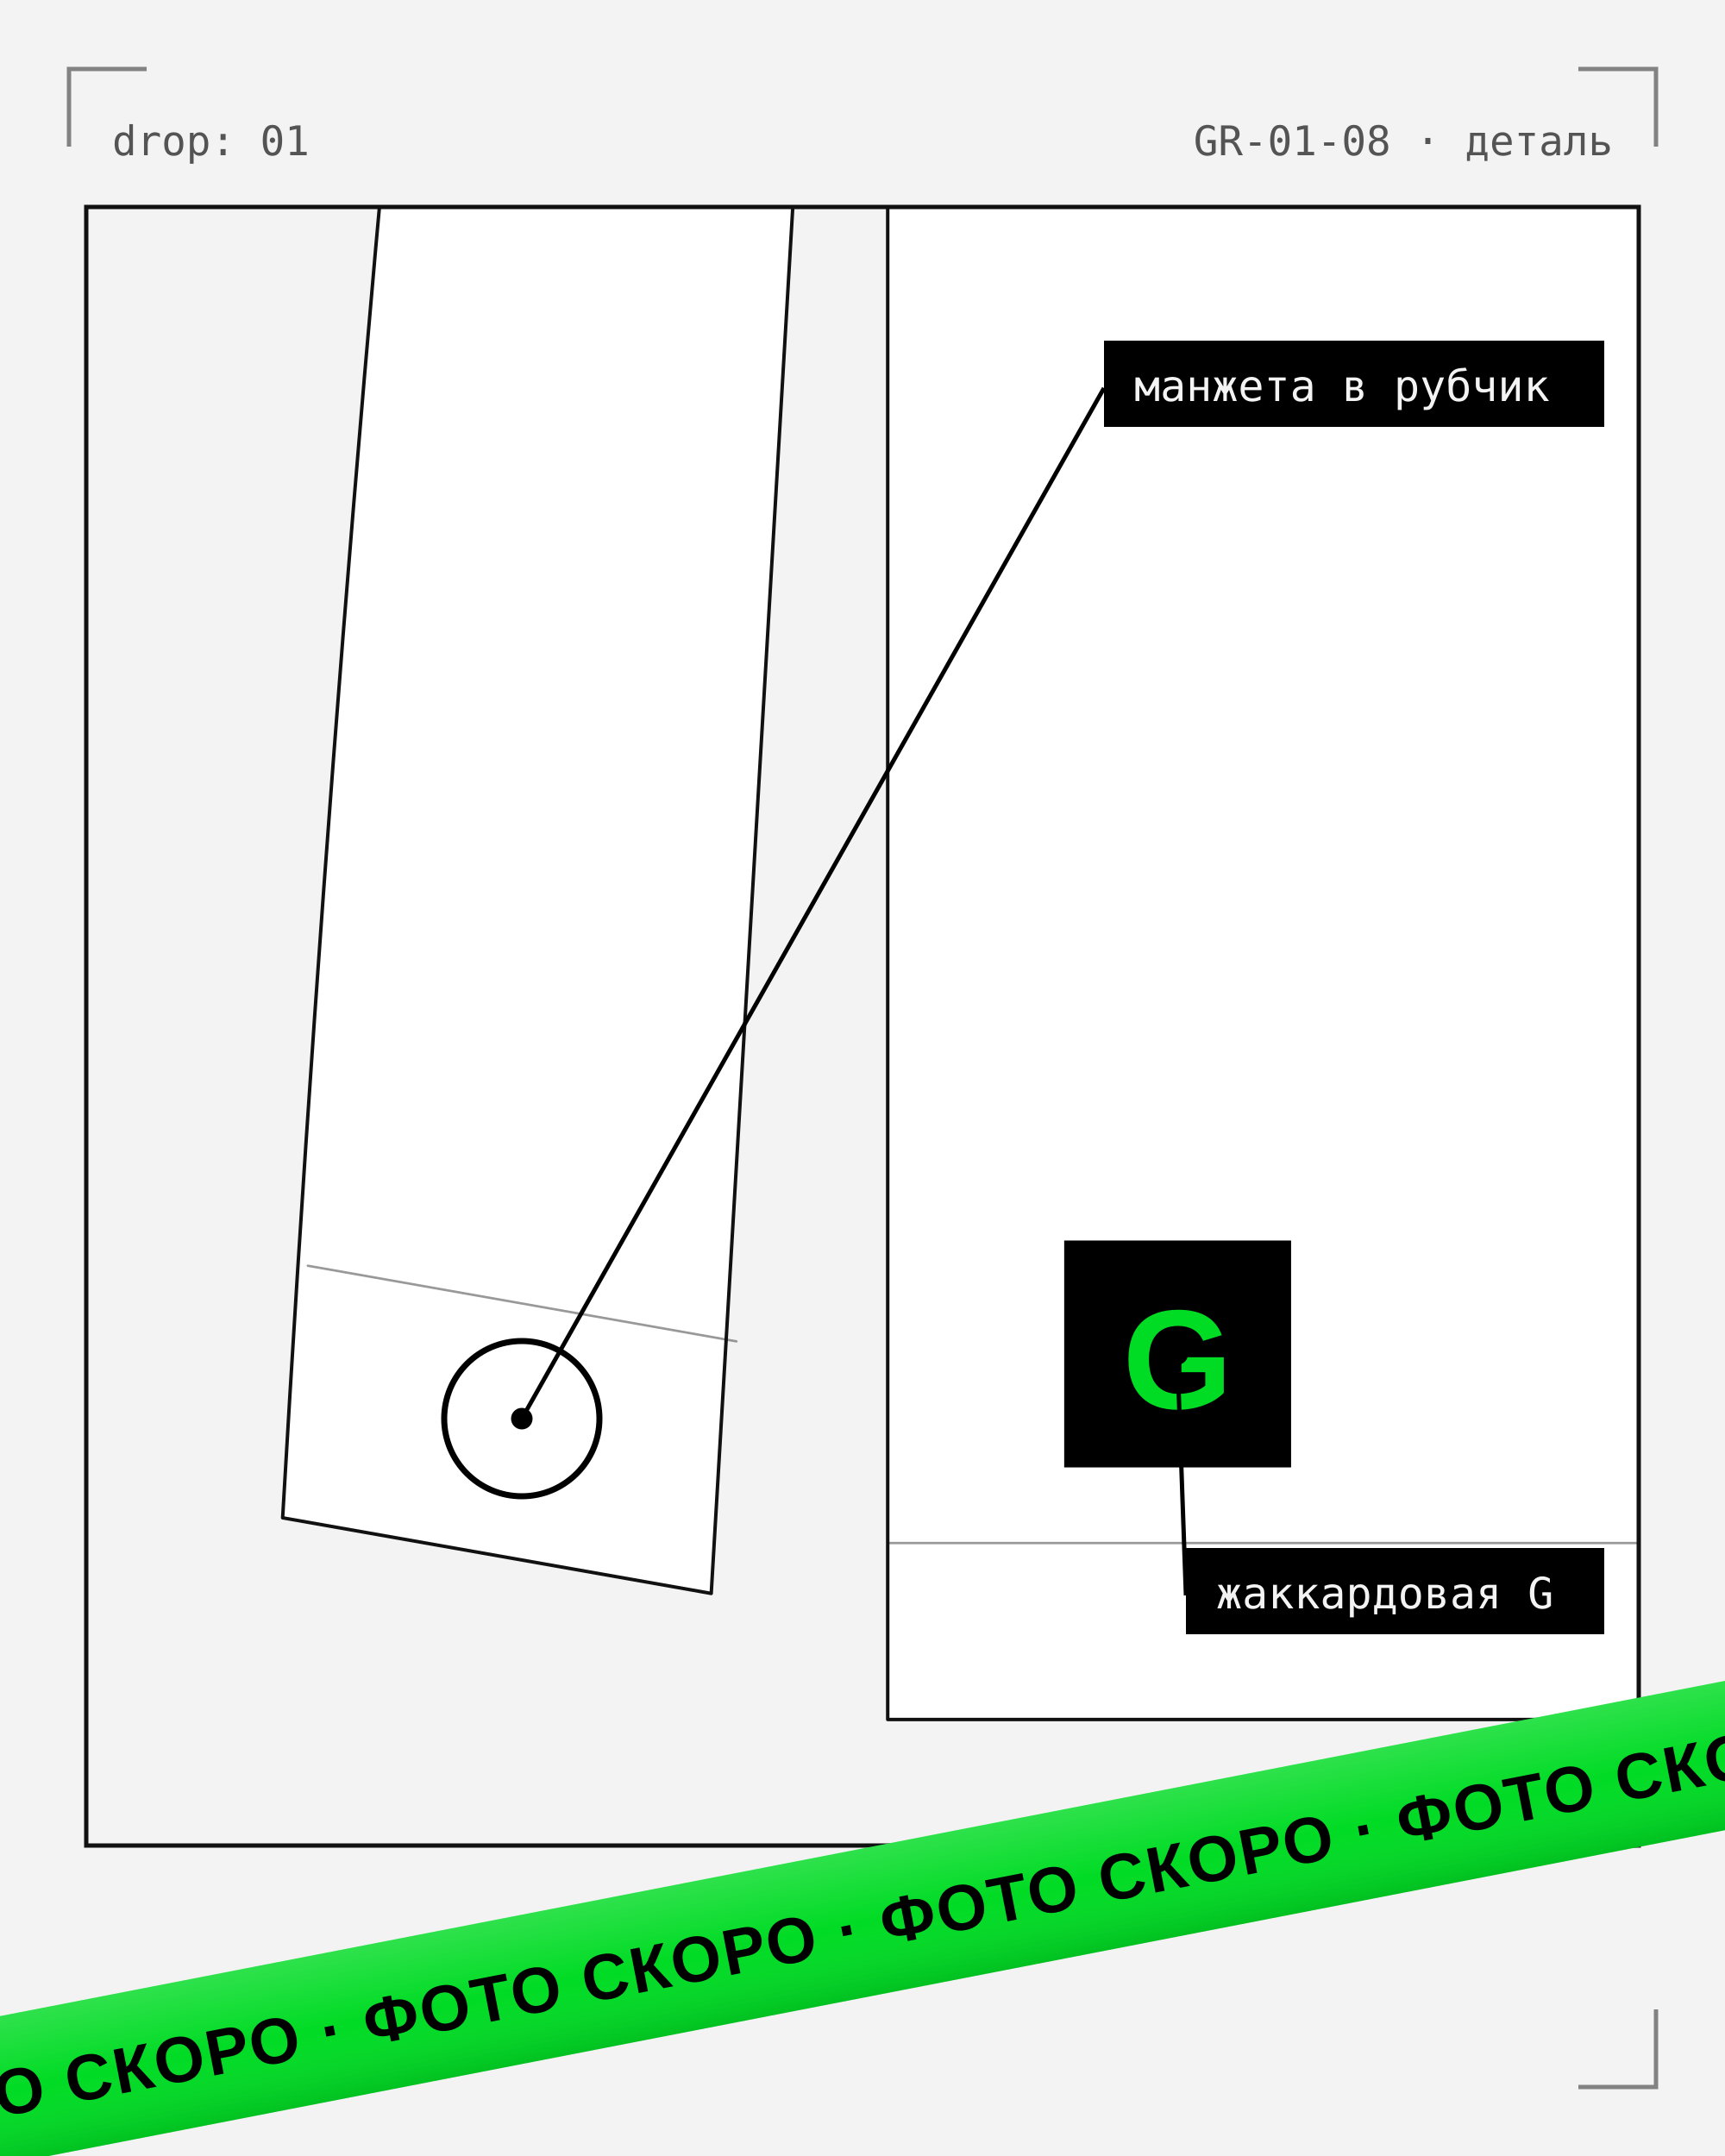
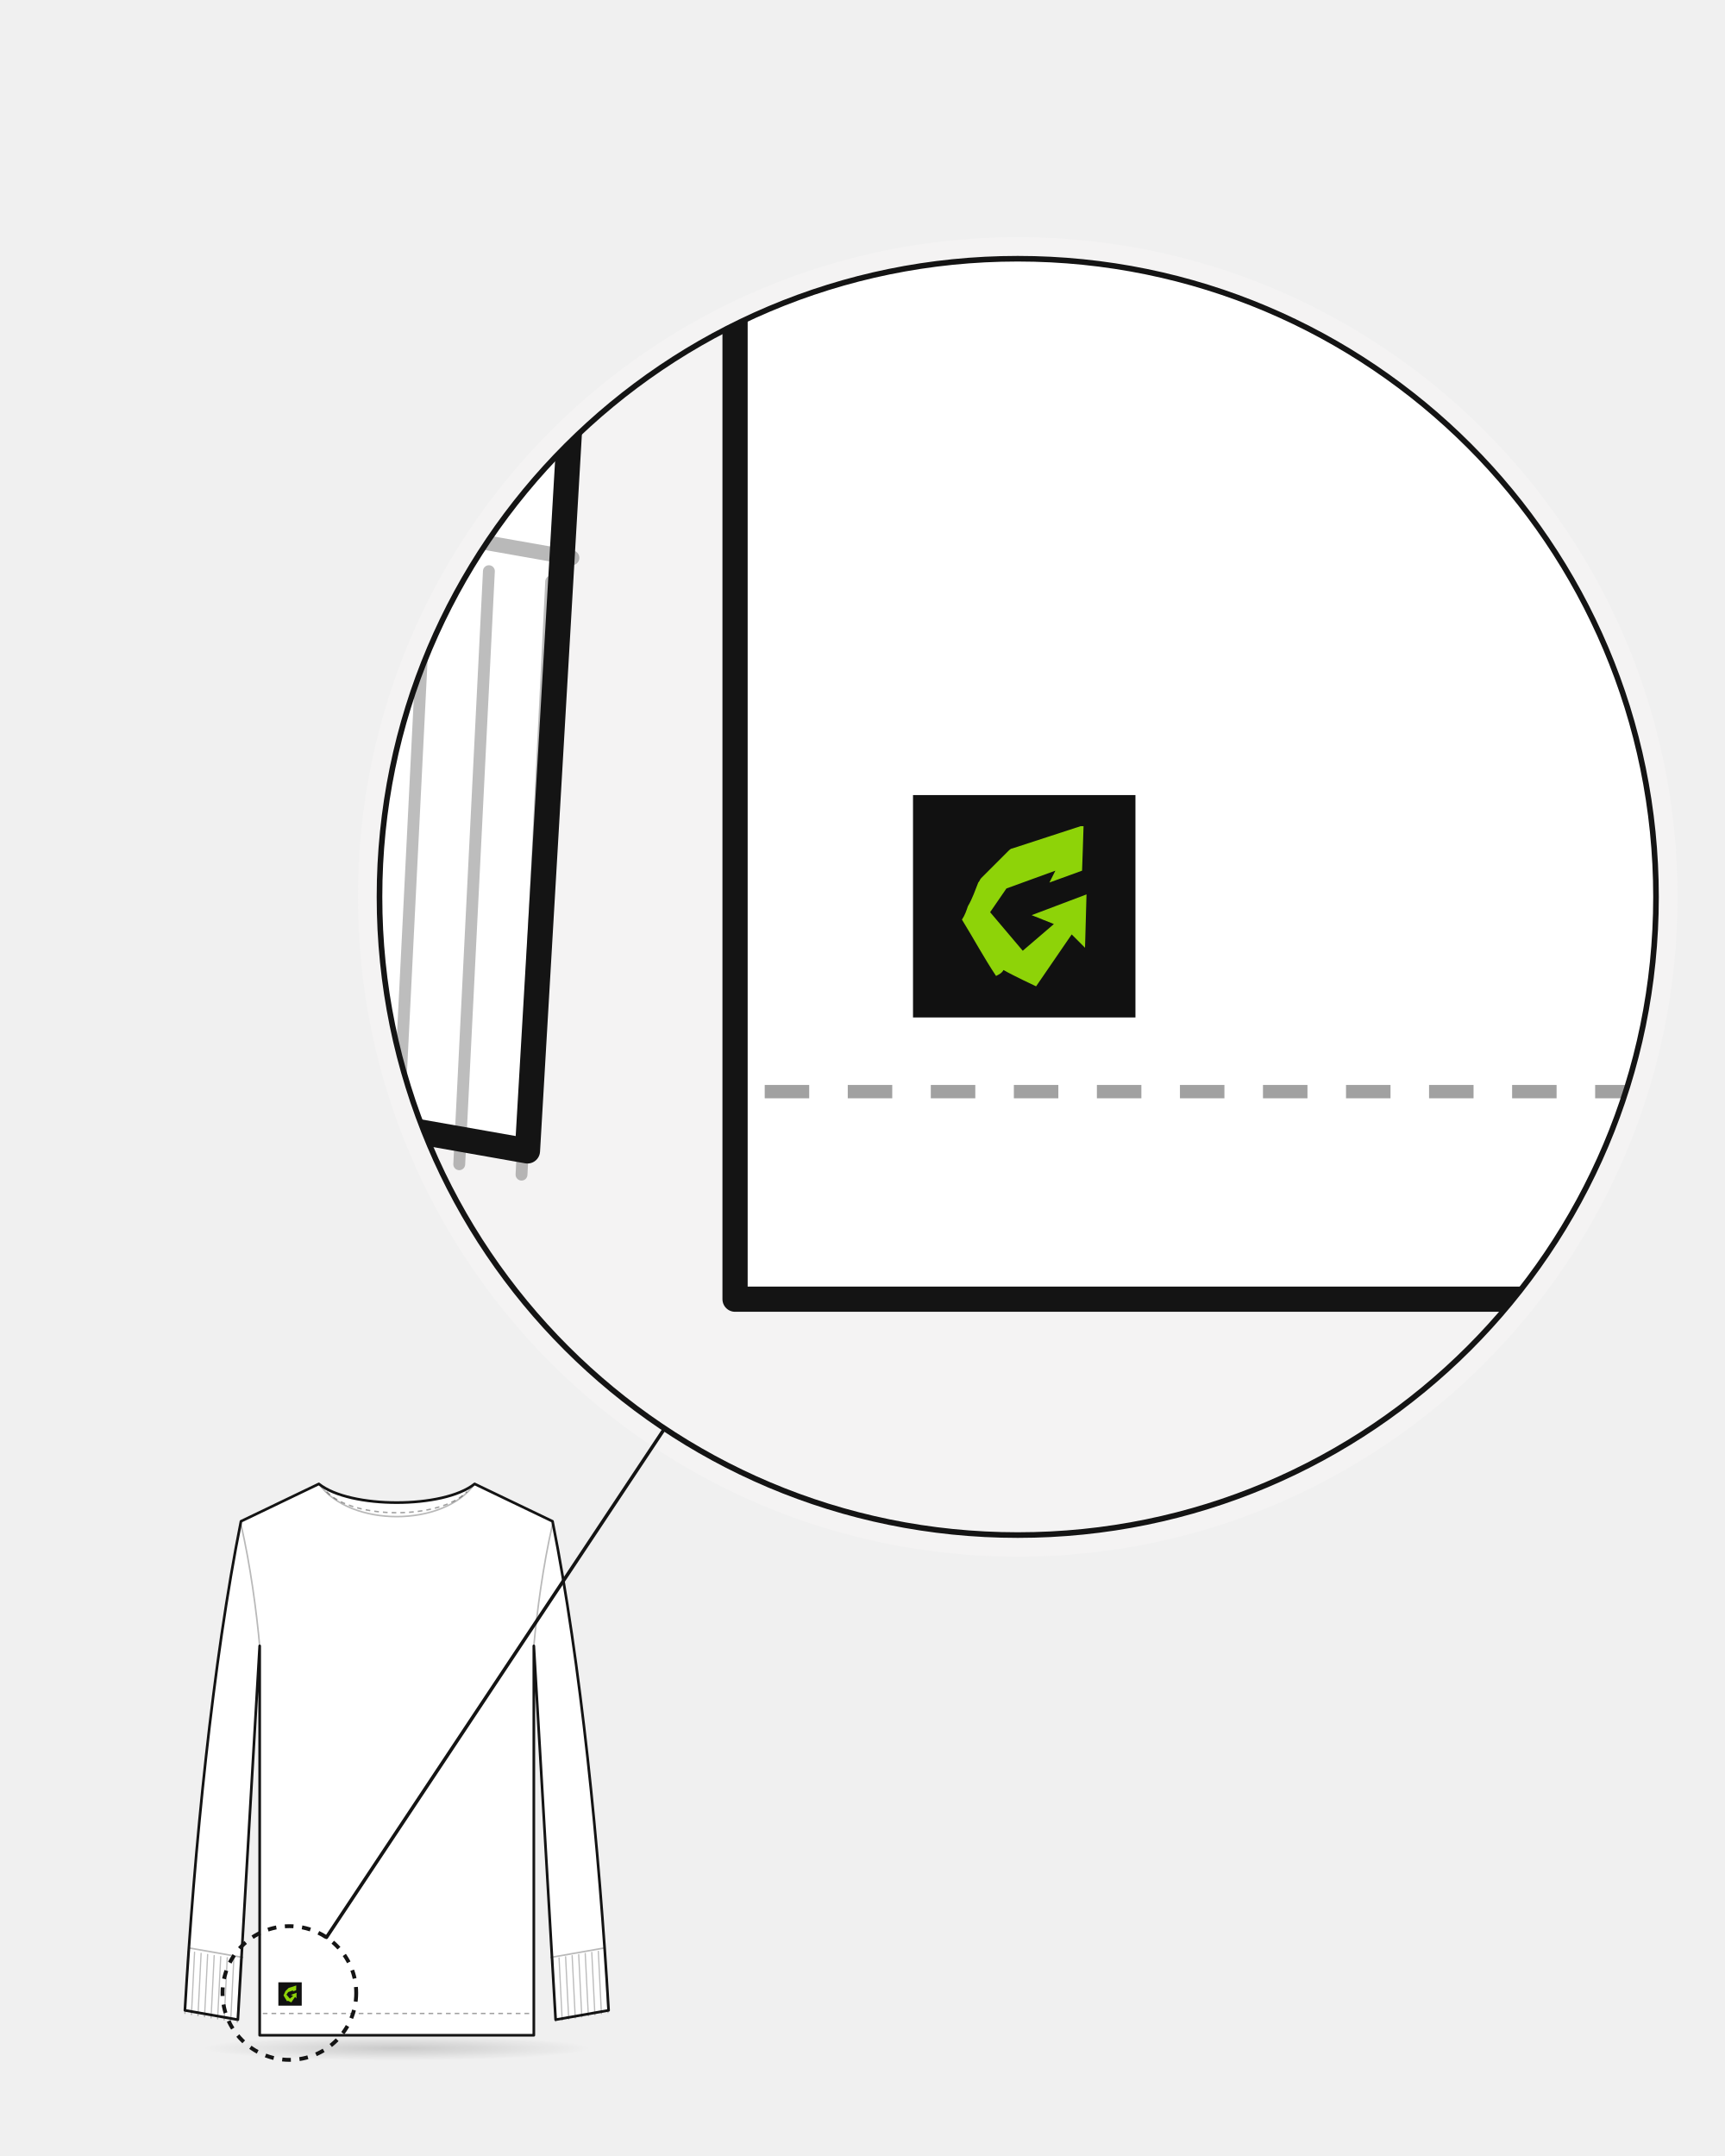
- <svg xmlns="http://www.w3.org/2000/svg" viewBox="0 0 400 500" width="800" height="1000">
-   <defs>
-     <filter id="soft" x="-20%" y="-20%" width="140%" height="140%">
-       <feGaussianBlur stdDeviation="9" />
-     </filter>
-     <linearGradient id="tapeShade" x1="0" y1="0" x2="0" y2="1">
-       <stop offset="0" stop-color="#fff" stop-opacity=".18" />
-       <stop offset=".5" stop-color="#fff" stop-opacity="0" />
-       <stop offset="1" stop-color="#000" stop-opacity=".12" />
-     </linearGradient>
-   </defs>
-   <rect width="400" height="500" fill="#F4F3F3" />
-   <path d="M16 34 L16 16 L34 16 M366 16 L384 16 L384 34 M16 466 L16 484 L34 484 M366 484 L384 484 L384 466" fill="none" stroke="#111" stroke-width="1" opacity=".5" />
-   <text x="26" y="36" font-family="Menlo,'SF Mono',ui-monospace,monospace" font-size="9.5" fill="#111" opacity=".7">drop: 01</text>
-   <text x="374" y="36" text-anchor="end" font-family="Menlo,'SF Mono',ui-monospace,monospace" font-size="9.5" fill="#111" opacity=".7">GR-01-08 · деталь</text>
-   <svg x="20" y="48" width="360" height="380" viewBox="40 300 140 130" preserveAspectRatio="xMidYMid slice">
-     <clipPath id="cl">
-       <path d="M150 70 C170 86 230 86 250 70 L300 92 C318 180 330 300 336 404 L302 410 L288 172 L288 420 L112 420 L112 172 L98 410 L64 404 C70 300 82 180 100 92 Z" />
-     </clipPath>
-     <path d="M150 70 C170 86 230 86 250 70 L300 92 C318 180 330 300 336 404 L302 410 L288 172 L288 420 L112 420 L112 172 L98 410 L64 404 C70 300 82 180 100 92 Z" fill="#FFFFFF" />
-     <path d="M150 70 C170 98 230 98 250 70 M112 406 L288 406 M66 384 L100 390 M300 390 L334 384 M112 172 C110 150 106 120 100 94 M288 172 C290 150 294 120 300 94" fill="none" stroke="#777" stroke-width="1.1" stroke-linecap="round" vector-effect="non-scaling-stroke" opacity=".75" />
-     <path d="M150 70 C170 86 230 86 250 70 L300 92 C318 180 330 300 336 404 L302 410 L288 172 L288 420 L112 420 L112 172 L98 410 L64 404 C70 300 82 180 100 92 Z" fill="none" stroke="#111111" stroke-width="1.6" stroke-linejoin="round" vector-effect="non-scaling-stroke" />
-     <rect x="126" y="382" width="18" height="18" fill="#000" />
-     <text x="135.0" y="395.32" text-anchor="middle" font-family="'Arial Black','Helvetica Neue',Arial,sans-serif" font-weight="900" font-size="11.2" fill="#00DB24">G</text>
-   </svg>
-   <rect x="20" y="48" width="360" height="380" fill="none" stroke="#111" stroke-width="1" />
-   <circle cx="121" cy="329" r="18" fill="none" stroke="#000" stroke-width="1.4" />
-   <circle cx="121" cy="329" r="2.5" fill="#000" />
-   <path d="M121 329 L256 90" stroke="#000" stroke-width="1" />
-   <rect x="256" y="79" width="116" height="20" fill="#000" />
-   <text x="263" y="93" font-family="Menlo,'SF Mono',ui-monospace,monospace" font-size="10" fill="#F4F3F3">манжета в рубчик</text>
-   <circle cx="273" cy="314" r="18" fill="none" stroke="#000" stroke-width="1.4" />
-   <circle cx="273" cy="314" r="2.5" fill="#000" />
-   <path d="M273 314 L275 370" stroke="#000" stroke-width="1" />
-   <rect x="275" y="359" width="97" height="20" fill="#000" />
-   <text x="282" y="373" font-family="Menlo,'SF Mono',ui-monospace,monospace" font-size="10" fill="#F4F3F3">жаккардовая G</text>
-   <g transform="rotate(-11 200 446)">
-     <rect x="-80" y="429" width="560" height="34" fill="#00DB24" />
-     <rect x="-80" y="429" width="560" height="34" fill="url(#tapeShade)" />
-     <text x="-40" y="452" font-family="'Arial Black','Helvetica Neue',Arial,sans-serif" font-weight="900" font-size="15" letter-spacing=".5" fill="#000">  ФОТО СКОРО  ·  ФОТО СКОРО  ·  ФОТО СКОРО  ·  ФОТО СКОРО  ·  ФОТО СКОРО  ·  ФОТО СКОРО  ·</text>
+ <svg xmlns="http://www.w3.org/2000/svg" xmlns:xlink="http://www.w3.org/1999/xlink" viewBox="0 0 400 500" width="800" height="1000">
+   <radialGradient id="sh">
+     <stop offset="0" stop-color="#000" stop-opacity=".16" />
+     <stop offset="1" stop-color="#000" stop-opacity="0" />
+   </radialGradient>
+   <ellipse cx="92" cy="475" rx="45" ry="2.9" fill="url(#sh)" />
+   <g id="art" transform="translate(92 472) scale(0.3612) translate(-200 -420)">
+     <path d="m150 66c20 16 80 16 100 0l50 24c18 90 30 210 36 314l-34 6-14-240v250h-176v-250l-14 240-34-6c6-104 18-224 36-314z" fill="#FFFFFF" />
+     <path d="m150 66c20 28 80 28 100 0m-138 104c-2-22-6-52-12-78m188 78c2-22 6-52 12-78m-233 272 34 6m198 0 34-6" fill="none" stroke="#141414" stroke-width="1" stroke-linecap="round" stroke-linejoin="round" stroke-opacity="0.3" />
+     <path d="m114 406h172m-131-335c17 18 73 18 90 0" fill="none" stroke="#141414" stroke-width="0.9" stroke-linejoin="round" stroke-dasharray="3 2.6" stroke-opacity="0.4" />
+     <path d="m66 366-2 40m6.2-39.3-2 40m6.2-39.3-2 40m6.2-39.3-2 40m6.2-39.3-2 40m6.2-39.3-2 40m6.2-39.3-2 40m6.2-39.3-2 40m6.2-39.3-2 40m202.4-40.6 2 40m2.2-40.7 2 40m2.2-40.7 2 40m2.2-40.7 2 40m2.2-40.7 2 40m2.2-40.7 2 40m2.2-40.7 2 40m2.2-40.7 2 40m2.2-40.7 2 40" fill="none" stroke="#141414" stroke-width="0.8" stroke-linecap="round" stroke-linejoin="round" stroke-opacity="0.28" />
+     <rect x="124" y="386" width="15" height="15" fill="#111" />
+     <path d="m132.3 398.9c0 0-1.5-.7-2.2-1.1-.1.2-.3.3-.5.4-.8-1.2-1.5-2.5-2.3-3.8.2-.3.3-.6.4-.9.3-.5.5-1.1.7-1.6.1-.1.1-.2.2-.3.6-.6 1.2-1.2 1.8-1.8.1-.1.2-.2.3-.2 1.5-.5 3.1-1 4.6-1.5 0 0 .1 0 .2 0 0 .2-.1 3-.1 3l-2.2.8.4-.8-3.3 1.2-1.1 1.6 2.2 2.6 2.1-1.8-1.5-.6 3.7-1.4-.1 3.6-.9-.9-2.4 3.5z" fill="#8ED308" />
+     <path d="m150 66c20 16 80 16 100 0l50 24c18 90 30 210 36 314l-34 6-14-240v250h-176v-250l-14 240-34-6c6-104 18-224 36-314z" fill="none" stroke="#141414" stroke-width="1.7" stroke-linecap="round" stroke-linejoin="round" />
  </g>
+   <clipPath id="lz">
+     <circle cx="236" cy="208" r="148" />
+   </clipPath>
+   <circle cx="236" cy="208" r="153" fill="#F4F3F3" />
+   <g clip-path="url(#lz)">
+     <rect x="88" y="60" width="296" height="296" fill="#F4F3F3" />
+     <use href="#art" xlink:href="#art" transform="translate(236 208) scale(9.52) translate(-67.1 -462.2)" />
+   </g>
+   <circle cx="236" cy="208" r="148" fill="none" stroke="#141414" stroke-width="1.3" />
+   <circle cx="67.1" cy="462.2" r="15.5" fill="none" stroke="#141414" stroke-width=".9" stroke-dasharray="2 2" />
+   <path d="M75.7 449.3L154.1 331.3" fill="none" stroke="#141414" stroke-width="0.8" stroke-linecap="round" stroke-linejoin="round" />
</svg>
